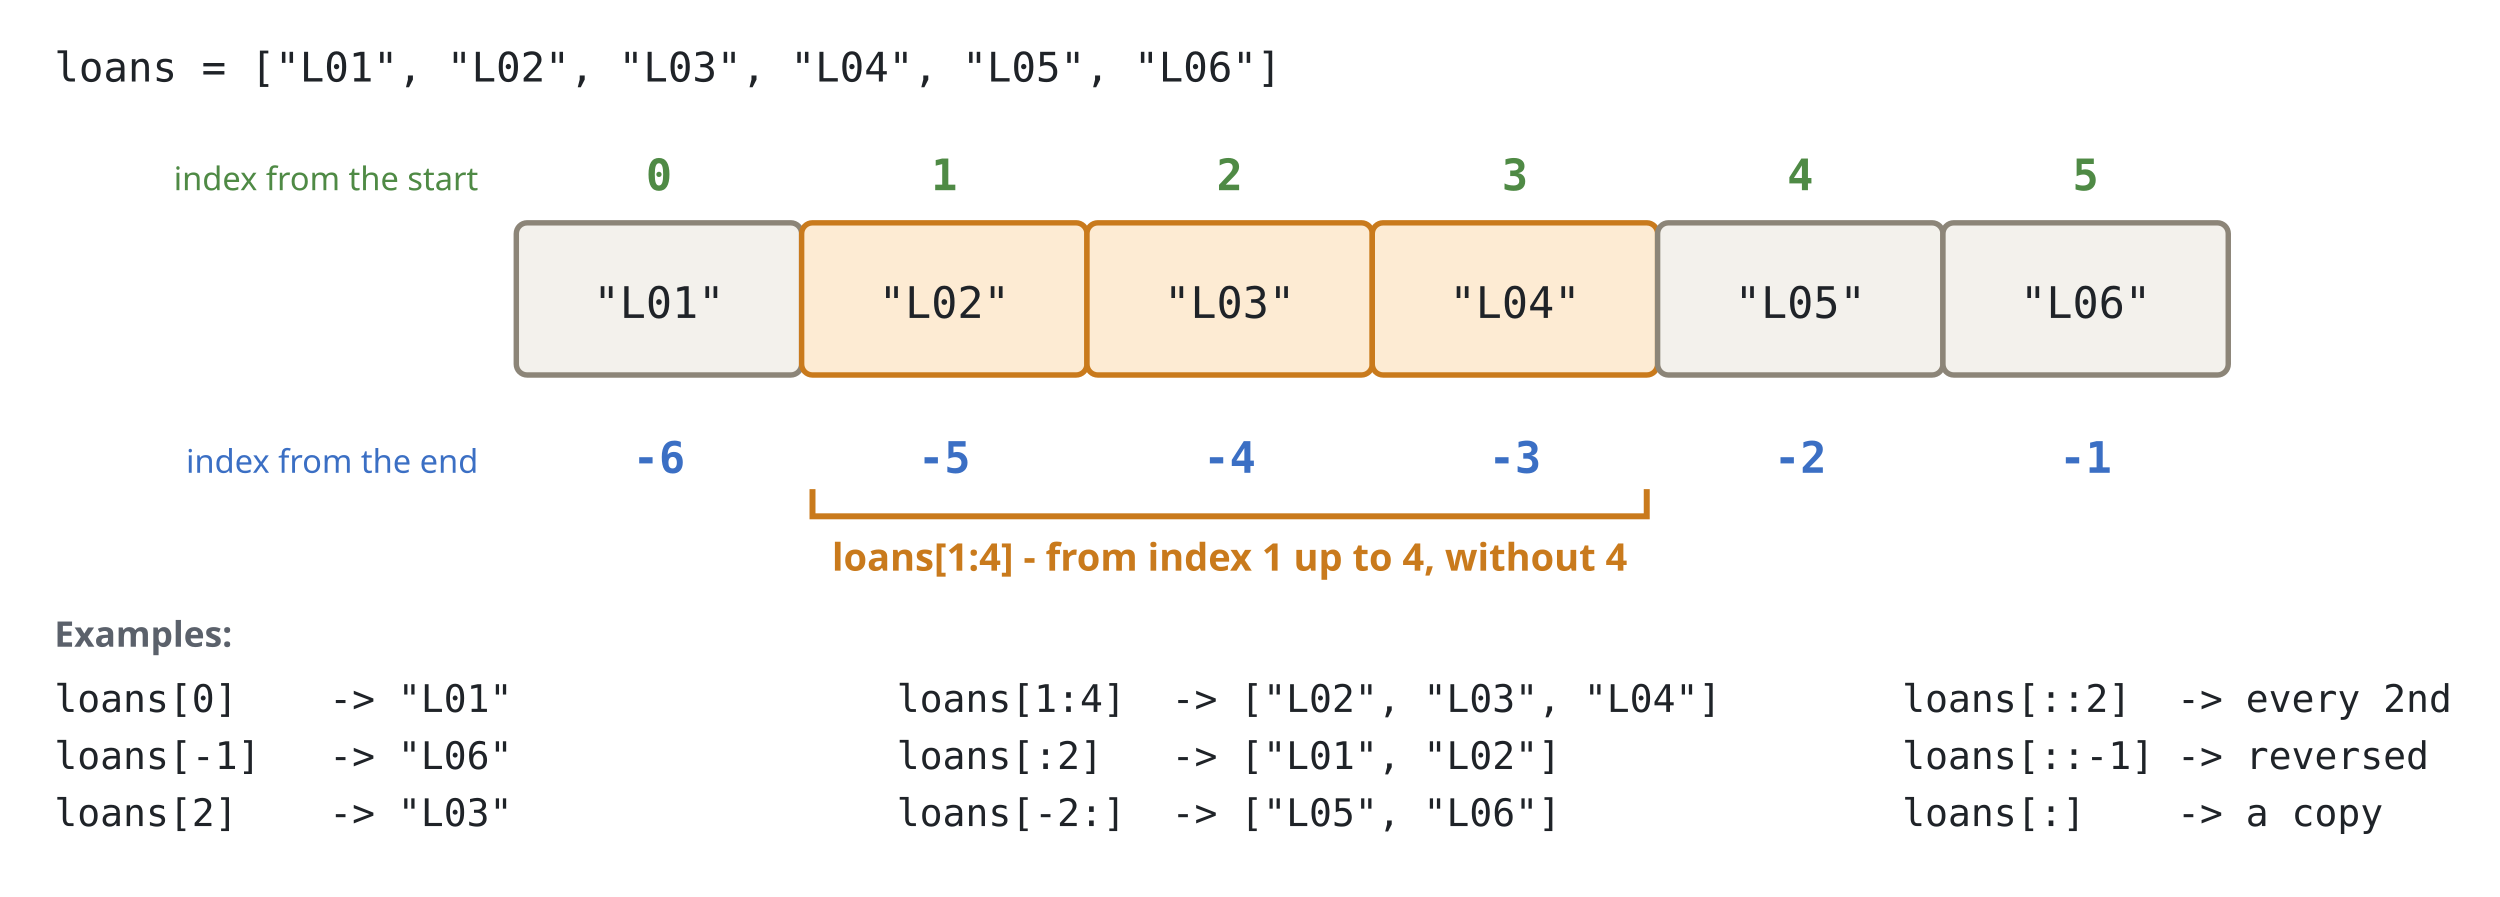
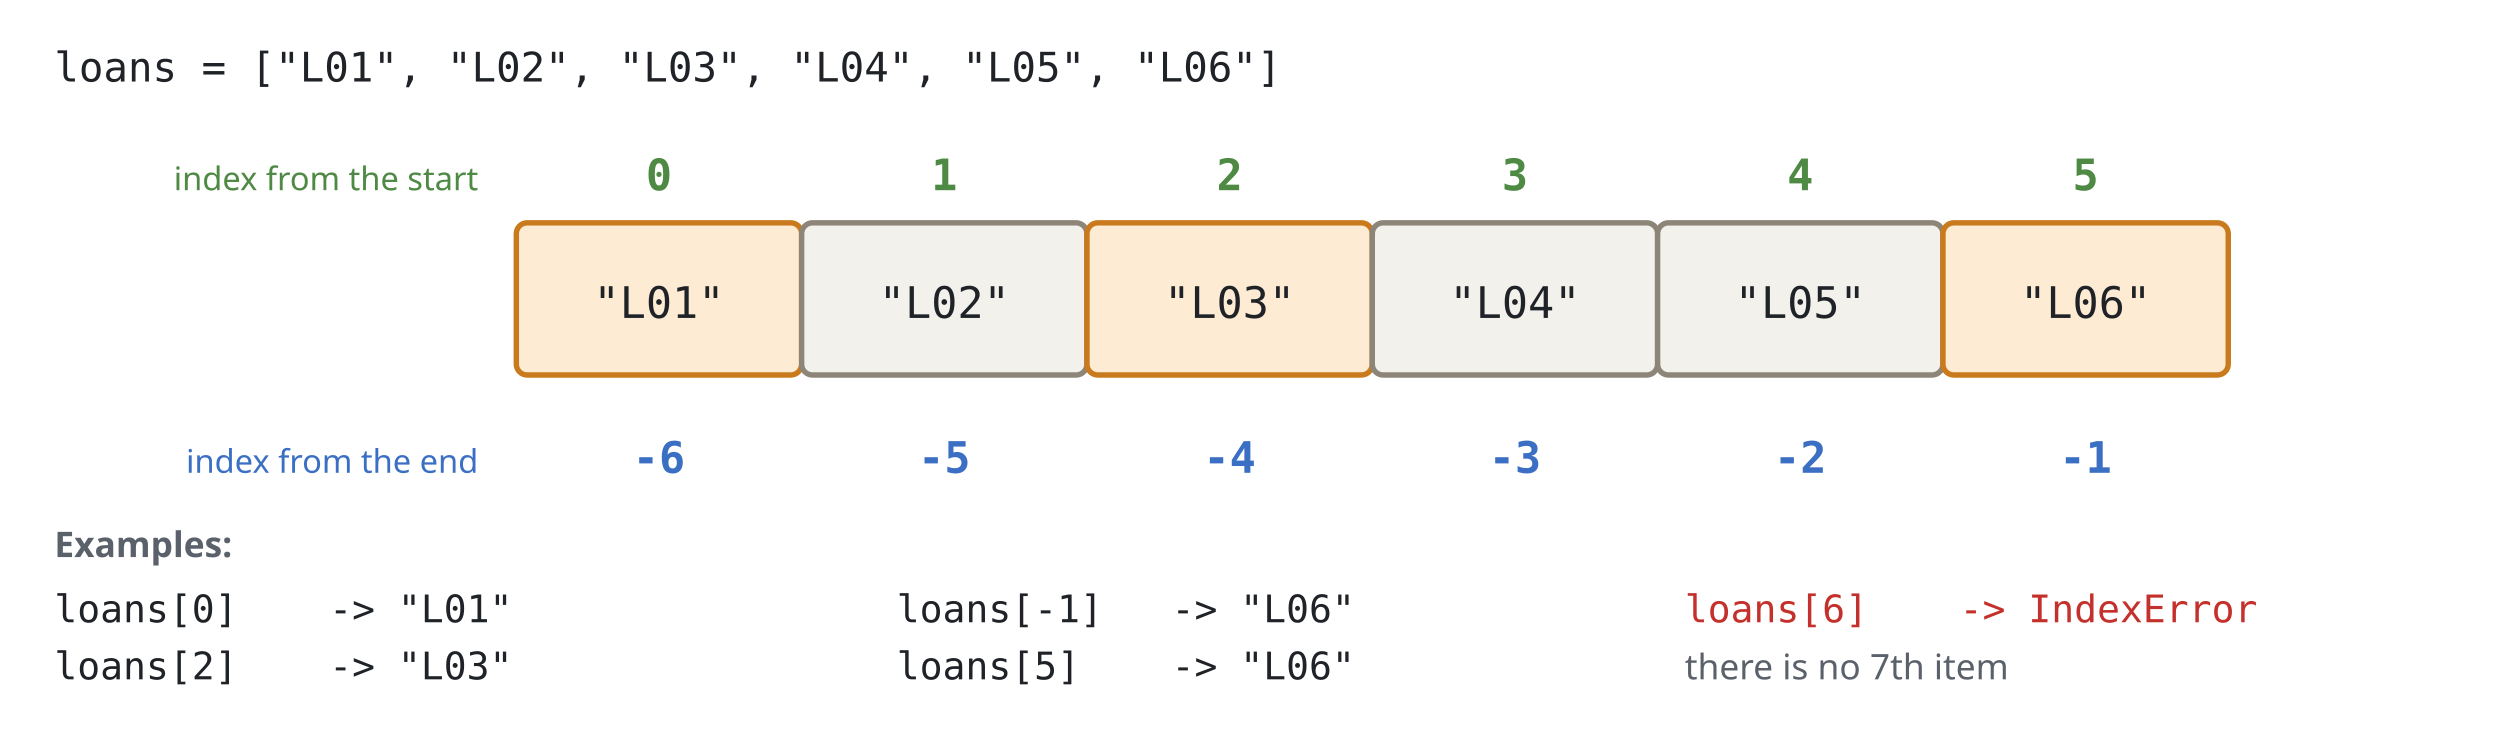
- <svg xmlns="http://www.w3.org/2000/svg" viewBox="0 0 920 330" width="920" height="330" role="img">
+ <svg xmlns="http://www.w3.org/2000/svg" viewBox="0 0 920 270" width="920" height="270" role="img">
  <defs>
    <marker id="head" viewBox="0 0 10 10" refX="9" refY="5" markerWidth="7" markerHeight="7" orient="auto-start-reverse">
      <path d="M0,0 L10,5 L0,10 z" fill="#5b616b" />
    </marker>
  </defs>
  <text x="20" y="30" font-family="JetBrains Mono, Cascadia Code, Consolas, DejaVu Sans Mono, monospace" font-size="15" font-weight="400" fill="#1f2328" text-anchor="start" xml:space="preserve">loans = ["L01", "L02", "L03", "L04", "L05", "L06"]</text>
  <text x="176" y="70" font-family="Segoe UI, Noto Sans, Roboto, Helvetica Neue, Arial, sans-serif" font-size="12" font-weight="400" fill="#4f8a45" text-anchor="end" xml:space="preserve">index from the start</text>
  <text x="176" y="174" font-family="Segoe UI, Noto Sans, Roboto, Helvetica Neue, Arial, sans-serif" font-size="12" font-weight="400" fill="#3b6fc4" text-anchor="end" xml:space="preserve">index from the end</text>
-   <rect x="190" y="82" width="105" height="56" rx="4" fill="#f3f1ec" stroke="#8c8578" stroke-width="2" />
+   <rect x="190" y="82" width="105" height="56" rx="4" fill="#fdebd3" stroke="#c97a1c" stroke-width="2" />
  <text x="242.5" y="117" font-family="JetBrains Mono, Cascadia Code, Consolas, DejaVu Sans Mono, monospace" font-size="16" font-weight="400" fill="#1f2328" text-anchor="middle" xml:space="preserve">"L01"</text>
  <text x="242.5" y="70" font-family="JetBrains Mono, Cascadia Code, Consolas, DejaVu Sans Mono, monospace" font-size="16" font-weight="700" fill="#4f8a45" text-anchor="middle" xml:space="preserve">0</text>
  <text x="242.5" y="174" font-family="JetBrains Mono, Cascadia Code, Consolas, DejaVu Sans Mono, monospace" font-size="16" font-weight="700" fill="#3b6fc4" text-anchor="middle" xml:space="preserve">-6</text>
-   <rect x="295" y="82" width="105" height="56" rx="4" fill="#fdebd3" stroke="#c97a1c" stroke-width="2" />
+   <rect x="295" y="82" width="105" height="56" rx="4" fill="#f3f1ec" stroke="#8c8578" stroke-width="2" />
  <text x="347.5" y="117" font-family="JetBrains Mono, Cascadia Code, Consolas, DejaVu Sans Mono, monospace" font-size="16" font-weight="400" fill="#1f2328" text-anchor="middle" xml:space="preserve">"L02"</text>
  <text x="347.5" y="70" font-family="JetBrains Mono, Cascadia Code, Consolas, DejaVu Sans Mono, monospace" font-size="16" font-weight="700" fill="#4f8a45" text-anchor="middle" xml:space="preserve">1</text>
  <text x="347.5" y="174" font-family="JetBrains Mono, Cascadia Code, Consolas, DejaVu Sans Mono, monospace" font-size="16" font-weight="700" fill="#3b6fc4" text-anchor="middle" xml:space="preserve">-5</text>
  <rect x="400" y="82" width="105" height="56" rx="4" fill="#fdebd3" stroke="#c97a1c" stroke-width="2" />
  <text x="452.5" y="117" font-family="JetBrains Mono, Cascadia Code, Consolas, DejaVu Sans Mono, monospace" font-size="16" font-weight="400" fill="#1f2328" text-anchor="middle" xml:space="preserve">"L03"</text>
  <text x="452.5" y="70" font-family="JetBrains Mono, Cascadia Code, Consolas, DejaVu Sans Mono, monospace" font-size="16" font-weight="700" fill="#4f8a45" text-anchor="middle" xml:space="preserve">2</text>
  <text x="452.5" y="174" font-family="JetBrains Mono, Cascadia Code, Consolas, DejaVu Sans Mono, monospace" font-size="16" font-weight="700" fill="#3b6fc4" text-anchor="middle" xml:space="preserve">-4</text>
-   <rect x="505" y="82" width="105" height="56" rx="4" fill="#fdebd3" stroke="#c97a1c" stroke-width="2" />
+   <rect x="505" y="82" width="105" height="56" rx="4" fill="#f3f1ec" stroke="#8c8578" stroke-width="2" />
  <text x="557.5" y="117" font-family="JetBrains Mono, Cascadia Code, Consolas, DejaVu Sans Mono, monospace" font-size="16" font-weight="400" fill="#1f2328" text-anchor="middle" xml:space="preserve">"L04"</text>
  <text x="557.5" y="70" font-family="JetBrains Mono, Cascadia Code, Consolas, DejaVu Sans Mono, monospace" font-size="16" font-weight="700" fill="#4f8a45" text-anchor="middle" xml:space="preserve">3</text>
  <text x="557.5" y="174" font-family="JetBrains Mono, Cascadia Code, Consolas, DejaVu Sans Mono, monospace" font-size="16" font-weight="700" fill="#3b6fc4" text-anchor="middle" xml:space="preserve">-3</text>
  <rect x="610" y="82" width="105" height="56" rx="4" fill="#f3f1ec" stroke="#8c8578" stroke-width="2" />
  <text x="662.5" y="117" font-family="JetBrains Mono, Cascadia Code, Consolas, DejaVu Sans Mono, monospace" font-size="16" font-weight="400" fill="#1f2328" text-anchor="middle" xml:space="preserve">"L05"</text>
  <text x="662.5" y="70" font-family="JetBrains Mono, Cascadia Code, Consolas, DejaVu Sans Mono, monospace" font-size="16" font-weight="700" fill="#4f8a45" text-anchor="middle" xml:space="preserve">4</text>
  <text x="662.5" y="174" font-family="JetBrains Mono, Cascadia Code, Consolas, DejaVu Sans Mono, monospace" font-size="16" font-weight="700" fill="#3b6fc4" text-anchor="middle" xml:space="preserve">-2</text>
-   <rect x="715" y="82" width="105" height="56" rx="4" fill="#f3f1ec" stroke="#8c8578" stroke-width="2" />
+   <rect x="715" y="82" width="105" height="56" rx="4" fill="#fdebd3" stroke="#c97a1c" stroke-width="2" />
  <text x="767.5" y="117" font-family="JetBrains Mono, Cascadia Code, Consolas, DejaVu Sans Mono, monospace" font-size="16" font-weight="400" fill="#1f2328" text-anchor="middle" xml:space="preserve">"L06"</text>
  <text x="767.5" y="70" font-family="JetBrains Mono, Cascadia Code, Consolas, DejaVu Sans Mono, monospace" font-size="16" font-weight="700" fill="#4f8a45" text-anchor="middle" xml:space="preserve">5</text>
  <text x="767.5" y="174" font-family="JetBrains Mono, Cascadia Code, Consolas, DejaVu Sans Mono, monospace" font-size="16" font-weight="700" fill="#3b6fc4" text-anchor="middle" xml:space="preserve">-1</text>
-   <path d="M299,180 L299,190 L606,190 L606,180" fill="none" stroke="#c97a1c" stroke-width="2.2" />
-   <text x="452.5" y="210" font-family="Segoe UI, Noto Sans, Roboto, Helvetica Neue, Arial, sans-serif" font-size="14" font-weight="700" fill="#c97a1c" text-anchor="middle" xml:space="preserve">loans[1:4] - from index 1 up to 4, without 4</text>
-   <text x="20" y="238" font-family="Segoe UI, Noto Sans, Roboto, Helvetica Neue, Arial, sans-serif" font-size="13" font-weight="700" fill="#5b616b" text-anchor="start" xml:space="preserve">Examples:</text>
-   <text x="20" y="262" font-family="JetBrains Mono, Cascadia Code, Consolas, DejaVu Sans Mono, monospace" font-size="14" font-weight="400" fill="#1f2328" text-anchor="start" xml:space="preserve">loans[0]    -&gt; "L01"</text>
-   <text x="20" y="283" font-family="JetBrains Mono, Cascadia Code, Consolas, DejaVu Sans Mono, monospace" font-size="14" font-weight="400" fill="#1f2328" text-anchor="start" xml:space="preserve">loans[-1]   -&gt; "L06"</text>
-   <text x="20" y="304" font-family="JetBrains Mono, Cascadia Code, Consolas, DejaVu Sans Mono, monospace" font-size="14" font-weight="400" fill="#1f2328" text-anchor="start" xml:space="preserve">loans[2]    -&gt; "L03"</text>
-   <text x="330" y="262" font-family="JetBrains Mono, Cascadia Code, Consolas, DejaVu Sans Mono, monospace" font-size="14" font-weight="400" fill="#1f2328" text-anchor="start" xml:space="preserve">loans[1:4]  -&gt; ["L02", "L03", "L04"]</text>
-   <text x="330" y="283" font-family="JetBrains Mono, Cascadia Code, Consolas, DejaVu Sans Mono, monospace" font-size="14" font-weight="400" fill="#1f2328" text-anchor="start" xml:space="preserve">loans[:2]   -&gt; ["L01", "L02"]</text>
-   <text x="330" y="304" font-family="JetBrains Mono, Cascadia Code, Consolas, DejaVu Sans Mono, monospace" font-size="14" font-weight="400" fill="#1f2328" text-anchor="start" xml:space="preserve">loans[-2:]  -&gt; ["L05", "L06"]</text>
-   <text x="700" y="262" font-family="JetBrains Mono, Cascadia Code, Consolas, DejaVu Sans Mono, monospace" font-size="14" font-weight="400" fill="#1f2328" text-anchor="start" xml:space="preserve">loans[::2]  -&gt; every 2nd</text>
-   <text x="700" y="283" font-family="JetBrains Mono, Cascadia Code, Consolas, DejaVu Sans Mono, monospace" font-size="14" font-weight="400" fill="#1f2328" text-anchor="start" xml:space="preserve">loans[::-1] -&gt; reversed</text>
-   <text x="700" y="304" font-family="JetBrains Mono, Cascadia Code, Consolas, DejaVu Sans Mono, monospace" font-size="14" font-weight="400" fill="#1f2328" text-anchor="start" xml:space="preserve">loans[:]    -&gt; a copy</text>
+   <text x="20" y="205" font-family="Segoe UI, Noto Sans, Roboto, Helvetica Neue, Arial, sans-serif" font-size="13" font-weight="700" fill="#5b616b" text-anchor="start" xml:space="preserve">Examples:</text>
+   <text x="20" y="229" font-family="JetBrains Mono, Cascadia Code, Consolas, DejaVu Sans Mono, monospace" font-size="14" font-weight="400" fill="#1f2328" text-anchor="start" xml:space="preserve">loans[0]    -&gt; "L01"</text>
+   <text x="20" y="250" font-family="JetBrains Mono, Cascadia Code, Consolas, DejaVu Sans Mono, monospace" font-size="14" font-weight="400" fill="#1f2328" text-anchor="start" xml:space="preserve">loans[2]    -&gt; "L03"</text>
+   <text x="330" y="229" font-family="JetBrains Mono, Cascadia Code, Consolas, DejaVu Sans Mono, monospace" font-size="14" font-weight="400" fill="#1f2328" text-anchor="start" xml:space="preserve">loans[-1]   -&gt; "L06"</text>
+   <text x="330" y="250" font-family="JetBrains Mono, Cascadia Code, Consolas, DejaVu Sans Mono, monospace" font-size="14" font-weight="400" fill="#1f2328" text-anchor="start" xml:space="preserve">loans[5]    -&gt; "L06"</text>
+   <text x="620" y="229" font-family="JetBrains Mono, Cascadia Code, Consolas, DejaVu Sans Mono, monospace" font-size="14" font-weight="400" fill="#c4302b" text-anchor="start" xml:space="preserve">loans[6]    -&gt; IndexError</text>
+   <text x="620" y="250" font-family="Segoe UI, Noto Sans, Roboto, Helvetica Neue, Arial, sans-serif" font-size="13" font-weight="400" fill="#5b616b" text-anchor="start" xml:space="preserve">there is no 7th item</text>
</svg>
